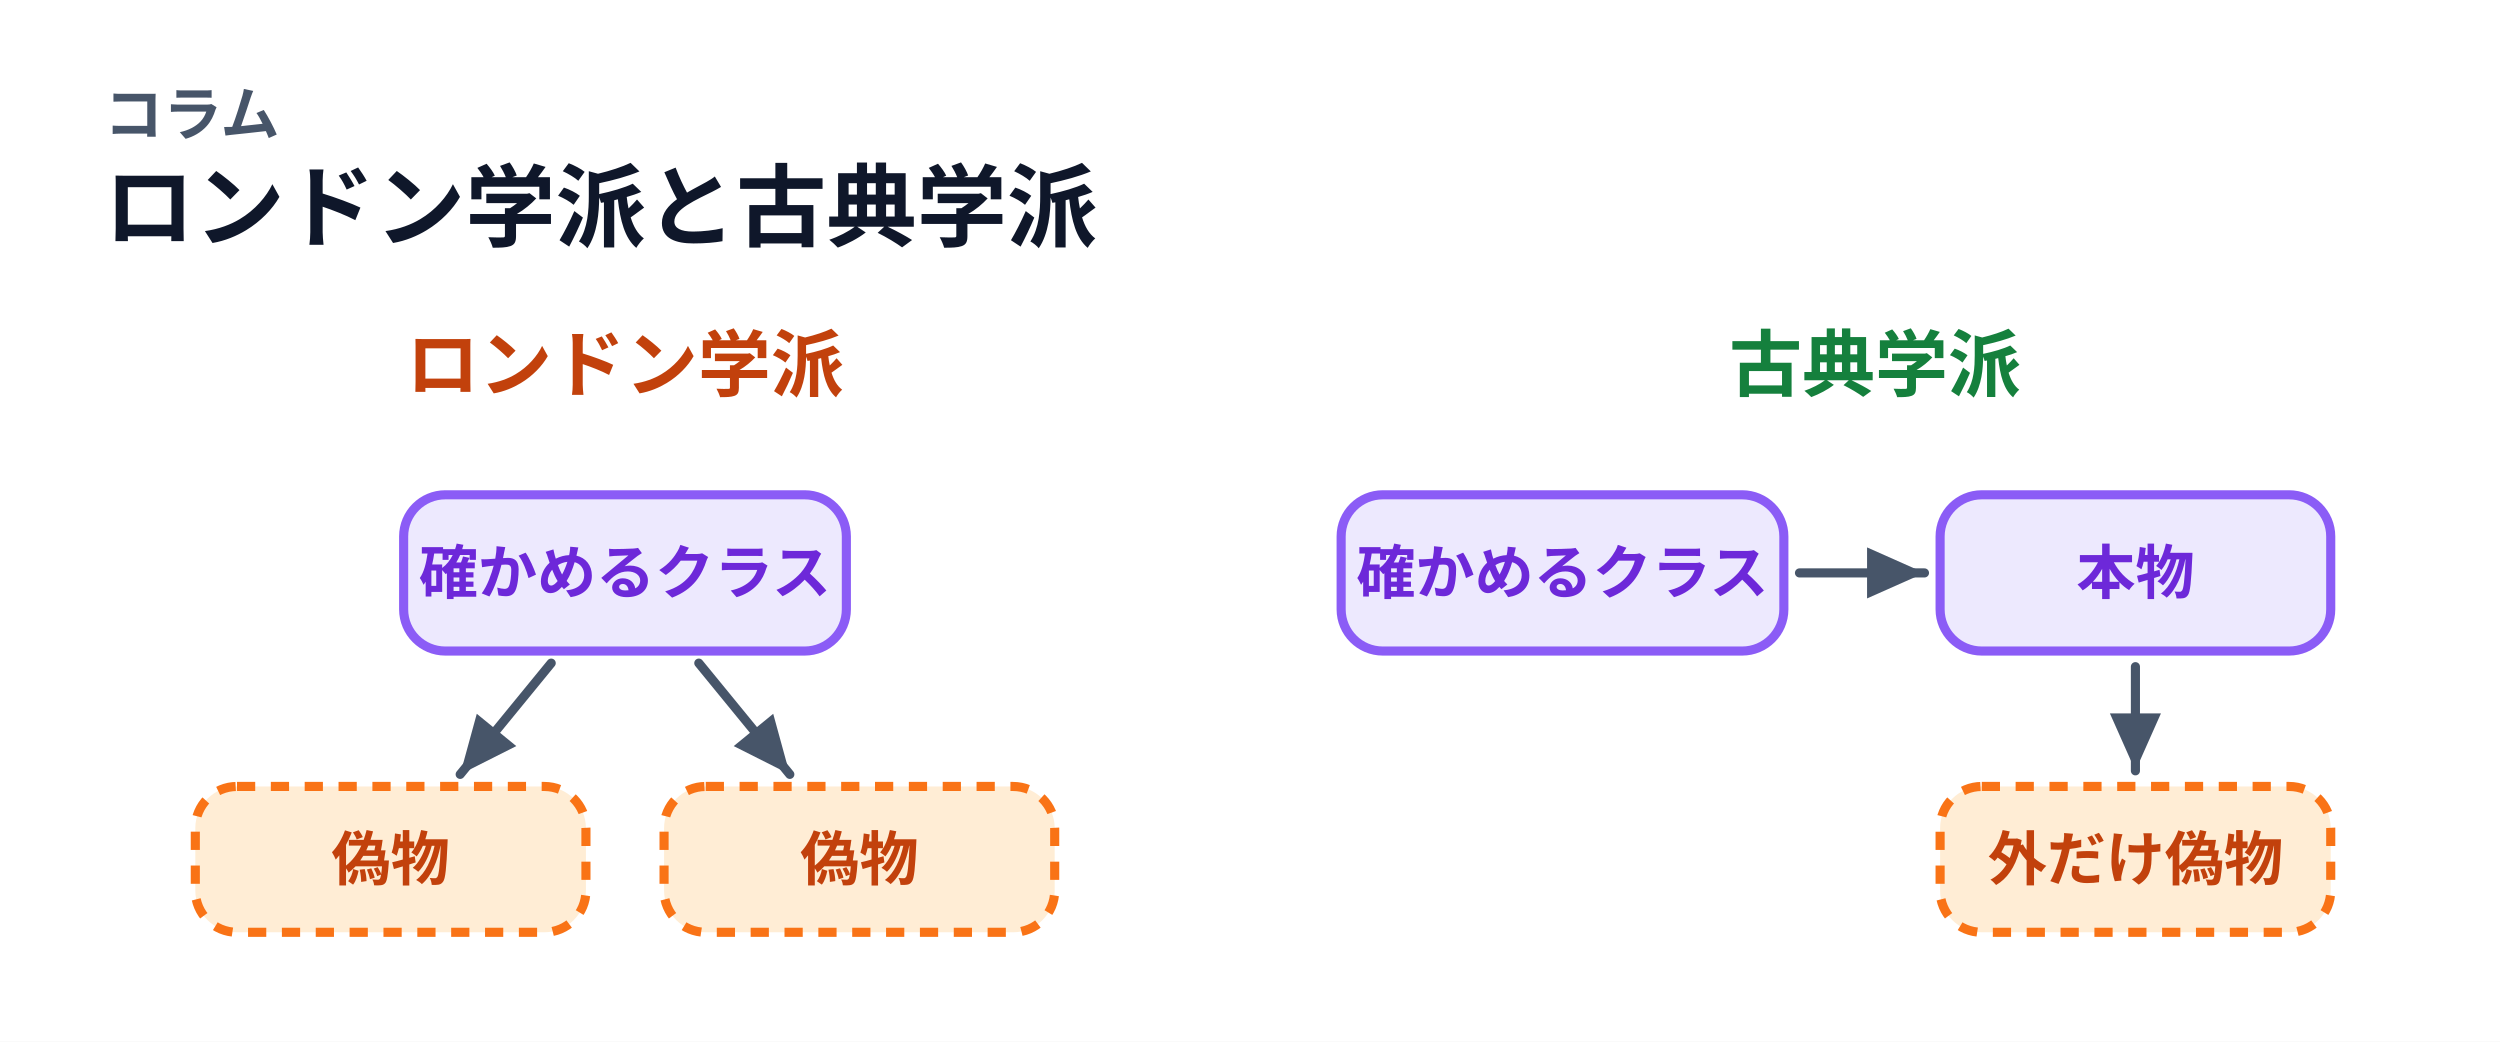
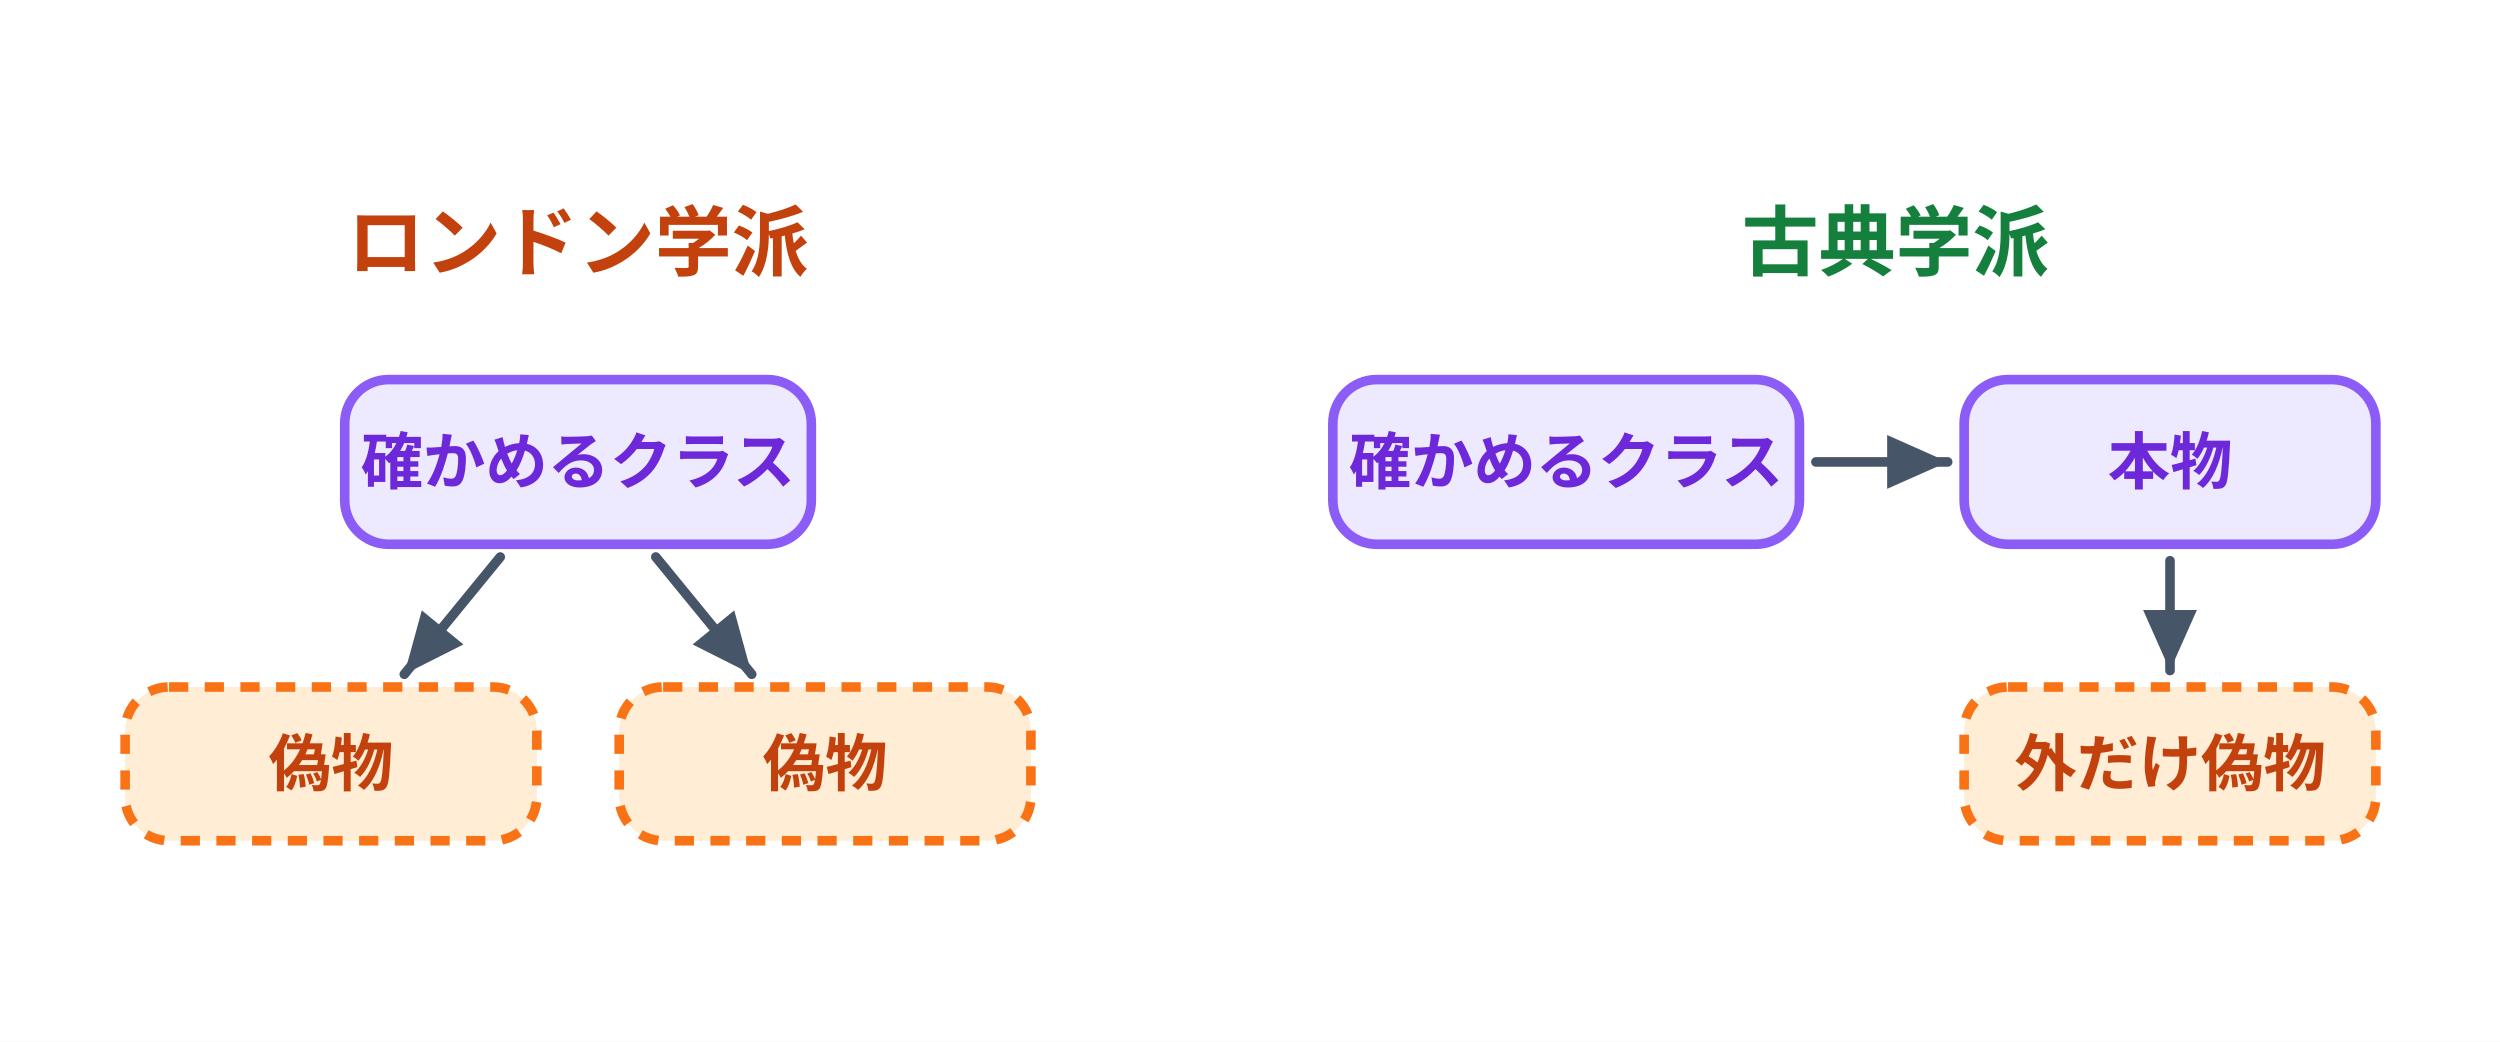
<svg xmlns="http://www.w3.org/2000/svg" width="960" height="400" viewBox="0 0 960 400" font-family="'Hiragino Sans','Noto Sans JP','Yu Gothic','Segoe UI',sans-serif">
  <defs>
    <marker id="aR" viewBox="0 0 10 10" refX="9" refY="5" markerWidth="7" markerHeight="7" orient="auto-start-reverse">
      <path d="M0 1 L9 5 L0 9 z" fill="#475569" />
    </marker>
    <marker id="aRsub" viewBox="0 0 10 10" refX="9" refY="5" markerWidth="7" markerHeight="7" orient="auto-start-reverse">
      <path d="M0 1 L9 5 L0 9 z" fill="#94a3b8" />
    </marker>
  </defs>
  <rect x="0" y="0" width="960" height="400" fill="#ffffff" />
-   <text x="40" y="52" text-anchor="start" font-size="22.667" fill="#475569" font-weight="600">コラム</text>
-   <text x="40" y="92" text-anchor="start" font-size="34.667" fill="#0f172a" font-weight="700">ロンドン学派と古典学派</text>
-   <text x="240" y="150" text-anchor="middle" font-size="28.0" fill="#c2410c" font-weight="700">ロンドン学派</text>
-   <text x="720" y="150" text-anchor="middle" font-size="28.0" fill="#15803d" font-weight="700">古典学派</text>
-   <rect x="155" y="190" width="170" height="60" rx="16" fill="#ede9fe" stroke="#8b5cf6" stroke-width="3.5" />
-   <text x="240" y="228" text-anchor="middle" font-size="22.667" fill="#6d28d9" font-weight="600">確かめるクラス</text>
-   <rect x="75" y="302" width="150" height="56" rx="16" fill="#ffedd5" stroke="#f97316" stroke-width="3.5" stroke-dasharray="7 6" />
-   <text x="150" y="338" text-anchor="middle" font-size="22.667" fill="#c2410c" font-weight="600">偽物</text>
-   <rect x="255" y="302" width="150" height="56" rx="16" fill="#ffedd5" stroke="#f97316" stroke-width="3.5" stroke-dasharray="7 6" />
-   <text x="330" y="338" text-anchor="middle" font-size="22.667" fill="#c2410c" font-weight="600">偽物</text>
-   <path d="M211.66 254.64 L176.71 297.36" fill="none" stroke="#475569" stroke-width="3.5" stroke-linecap="round" stroke-linejoin="round" marker-end="url(#aR)" />
-   <path d="M268.34 254.64 L303.29 297.36" fill="none" stroke="#475569" stroke-width="3.5" stroke-linecap="round" stroke-linejoin="round" marker-end="url(#aR)" />
-   <rect x="515" y="190" width="170" height="60" rx="16" fill="#ede9fe" stroke="#8b5cf6" stroke-width="3.5" />
-   <text x="600" y="228" text-anchor="middle" font-size="22.667" fill="#6d28d9" font-weight="600">確かめるクラス</text>
-   <rect x="745" y="190" width="150" height="60" rx="16" fill="#ede9fe" stroke="#8b5cf6" stroke-width="3.5" />
-   <text x="820" y="228" text-anchor="middle" font-size="22.667" fill="#6d28d9" font-weight="600">本物</text>
-   <rect x="745" y="302" width="150" height="56" rx="16" fill="#ffedd5" stroke="#f97316" stroke-width="3.5" stroke-dasharray="7 6" />
-   <text x="820" y="338" text-anchor="middle" font-size="22.667" fill="#c2410c" font-weight="600">外だけ偽物</text>
-   <path d="M691.00 220.00 L739.00 220.00" fill="none" stroke="#475569" stroke-width="3.5" stroke-linecap="round" stroke-linejoin="round" marker-end="url(#aR)" />
-   <path d="M820.00 256.00 L820.00 296.00" fill="none" stroke="#475569" stroke-width="3.5" stroke-linecap="round" stroke-linejoin="round" marker-end="url(#aR)" />
+   <g transform="translate(-31.0 -54.5) scale(1.054)">
+     <text x="240" y="150" text-anchor="middle" font-size="28.0" fill="#c2410c" font-weight="700">ロンドン学派</text>
+     <text x="720" y="150" text-anchor="middle" font-size="28.0" fill="#15803d" font-weight="700">古典学派</text>
+     <rect x="155" y="190" width="170" height="60" rx="16" fill="#ede9fe" stroke="#8b5cf6" stroke-width="3.5" />
+     <text x="240" y="228" text-anchor="middle" font-size="22.667" fill="#6d28d9" font-weight="600">確かめるクラス</text>
+     <rect x="75" y="302" width="150" height="56" rx="16" fill="#ffedd5" stroke="#f97316" stroke-width="3.5" stroke-dasharray="7 6" />
+     <text x="150" y="338" text-anchor="middle" font-size="22.667" fill="#c2410c" font-weight="600">偽物</text>
+     <rect x="255" y="302" width="150" height="56" rx="16" fill="#ffedd5" stroke="#f97316" stroke-width="3.5" stroke-dasharray="7 6" />
+     <text x="330" y="338" text-anchor="middle" font-size="22.667" fill="#c2410c" font-weight="600">偽物</text>
+     <path d="M211.66 254.64 L176.71 297.36" fill="none" stroke="#475569" stroke-width="3.5" stroke-linecap="round" stroke-linejoin="round" marker-end="url(#aR)" />
+     <path d="M268.34 254.64 L303.29 297.36" fill="none" stroke="#475569" stroke-width="3.5" stroke-linecap="round" stroke-linejoin="round" marker-end="url(#aR)" />
+     <rect x="515" y="190" width="170" height="60" rx="16" fill="#ede9fe" stroke="#8b5cf6" stroke-width="3.5" />
+     <text x="600" y="228" text-anchor="middle" font-size="22.667" fill="#6d28d9" font-weight="600">確かめるクラス</text>
+     <rect x="745" y="190" width="150" height="60" rx="16" fill="#ede9fe" stroke="#8b5cf6" stroke-width="3.5" />
+     <text x="820" y="228" text-anchor="middle" font-size="22.667" fill="#6d28d9" font-weight="600">本物</text>
+     <rect x="745" y="302" width="150" height="56" rx="16" fill="#ffedd5" stroke="#f97316" stroke-width="3.5" stroke-dasharray="7 6" />
+     <text x="820" y="338" text-anchor="middle" font-size="22.667" fill="#c2410c" font-weight="600">外だけ偽物</text>
+     <path d="M691.00 220.00 L739.00 220.00" fill="none" stroke="#475569" stroke-width="3.5" stroke-linecap="round" stroke-linejoin="round" marker-end="url(#aR)" />
+     <path d="M820.00 256.00 L820.00 296.00" fill="none" stroke="#475569" stroke-width="3.5" stroke-linecap="round" stroke-linejoin="round" marker-end="url(#aR)" />
+   </g>
</svg>
